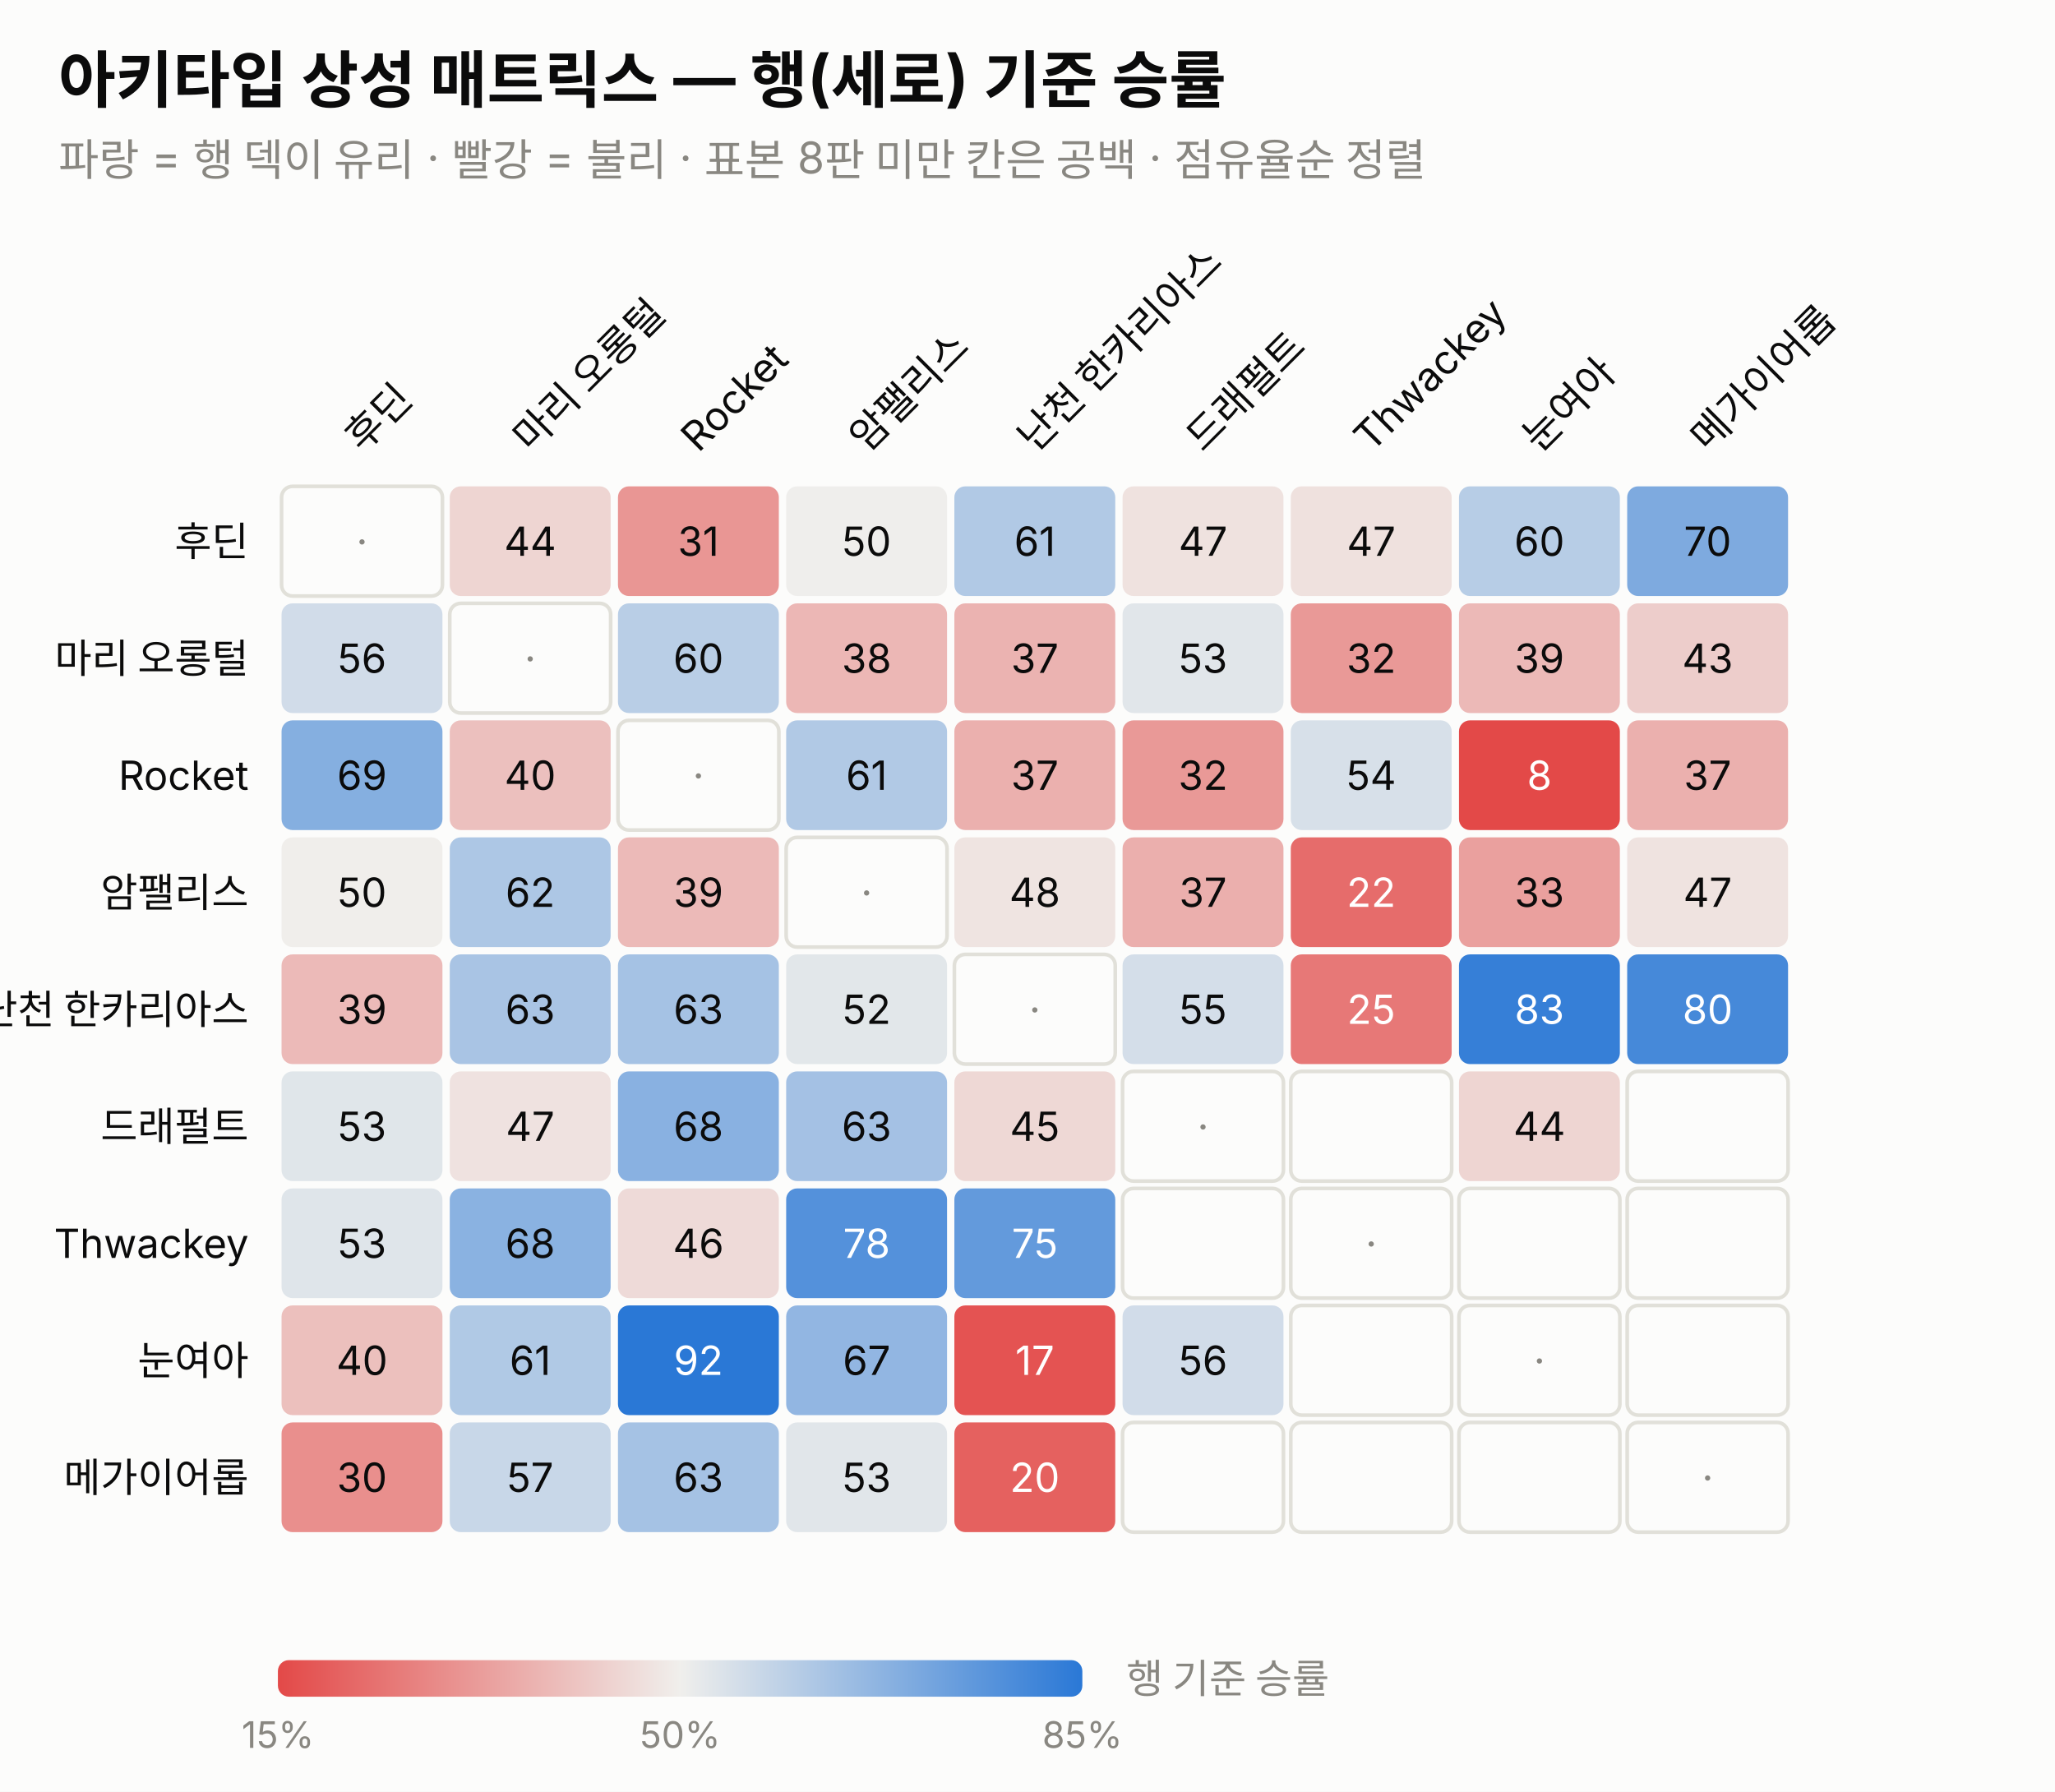
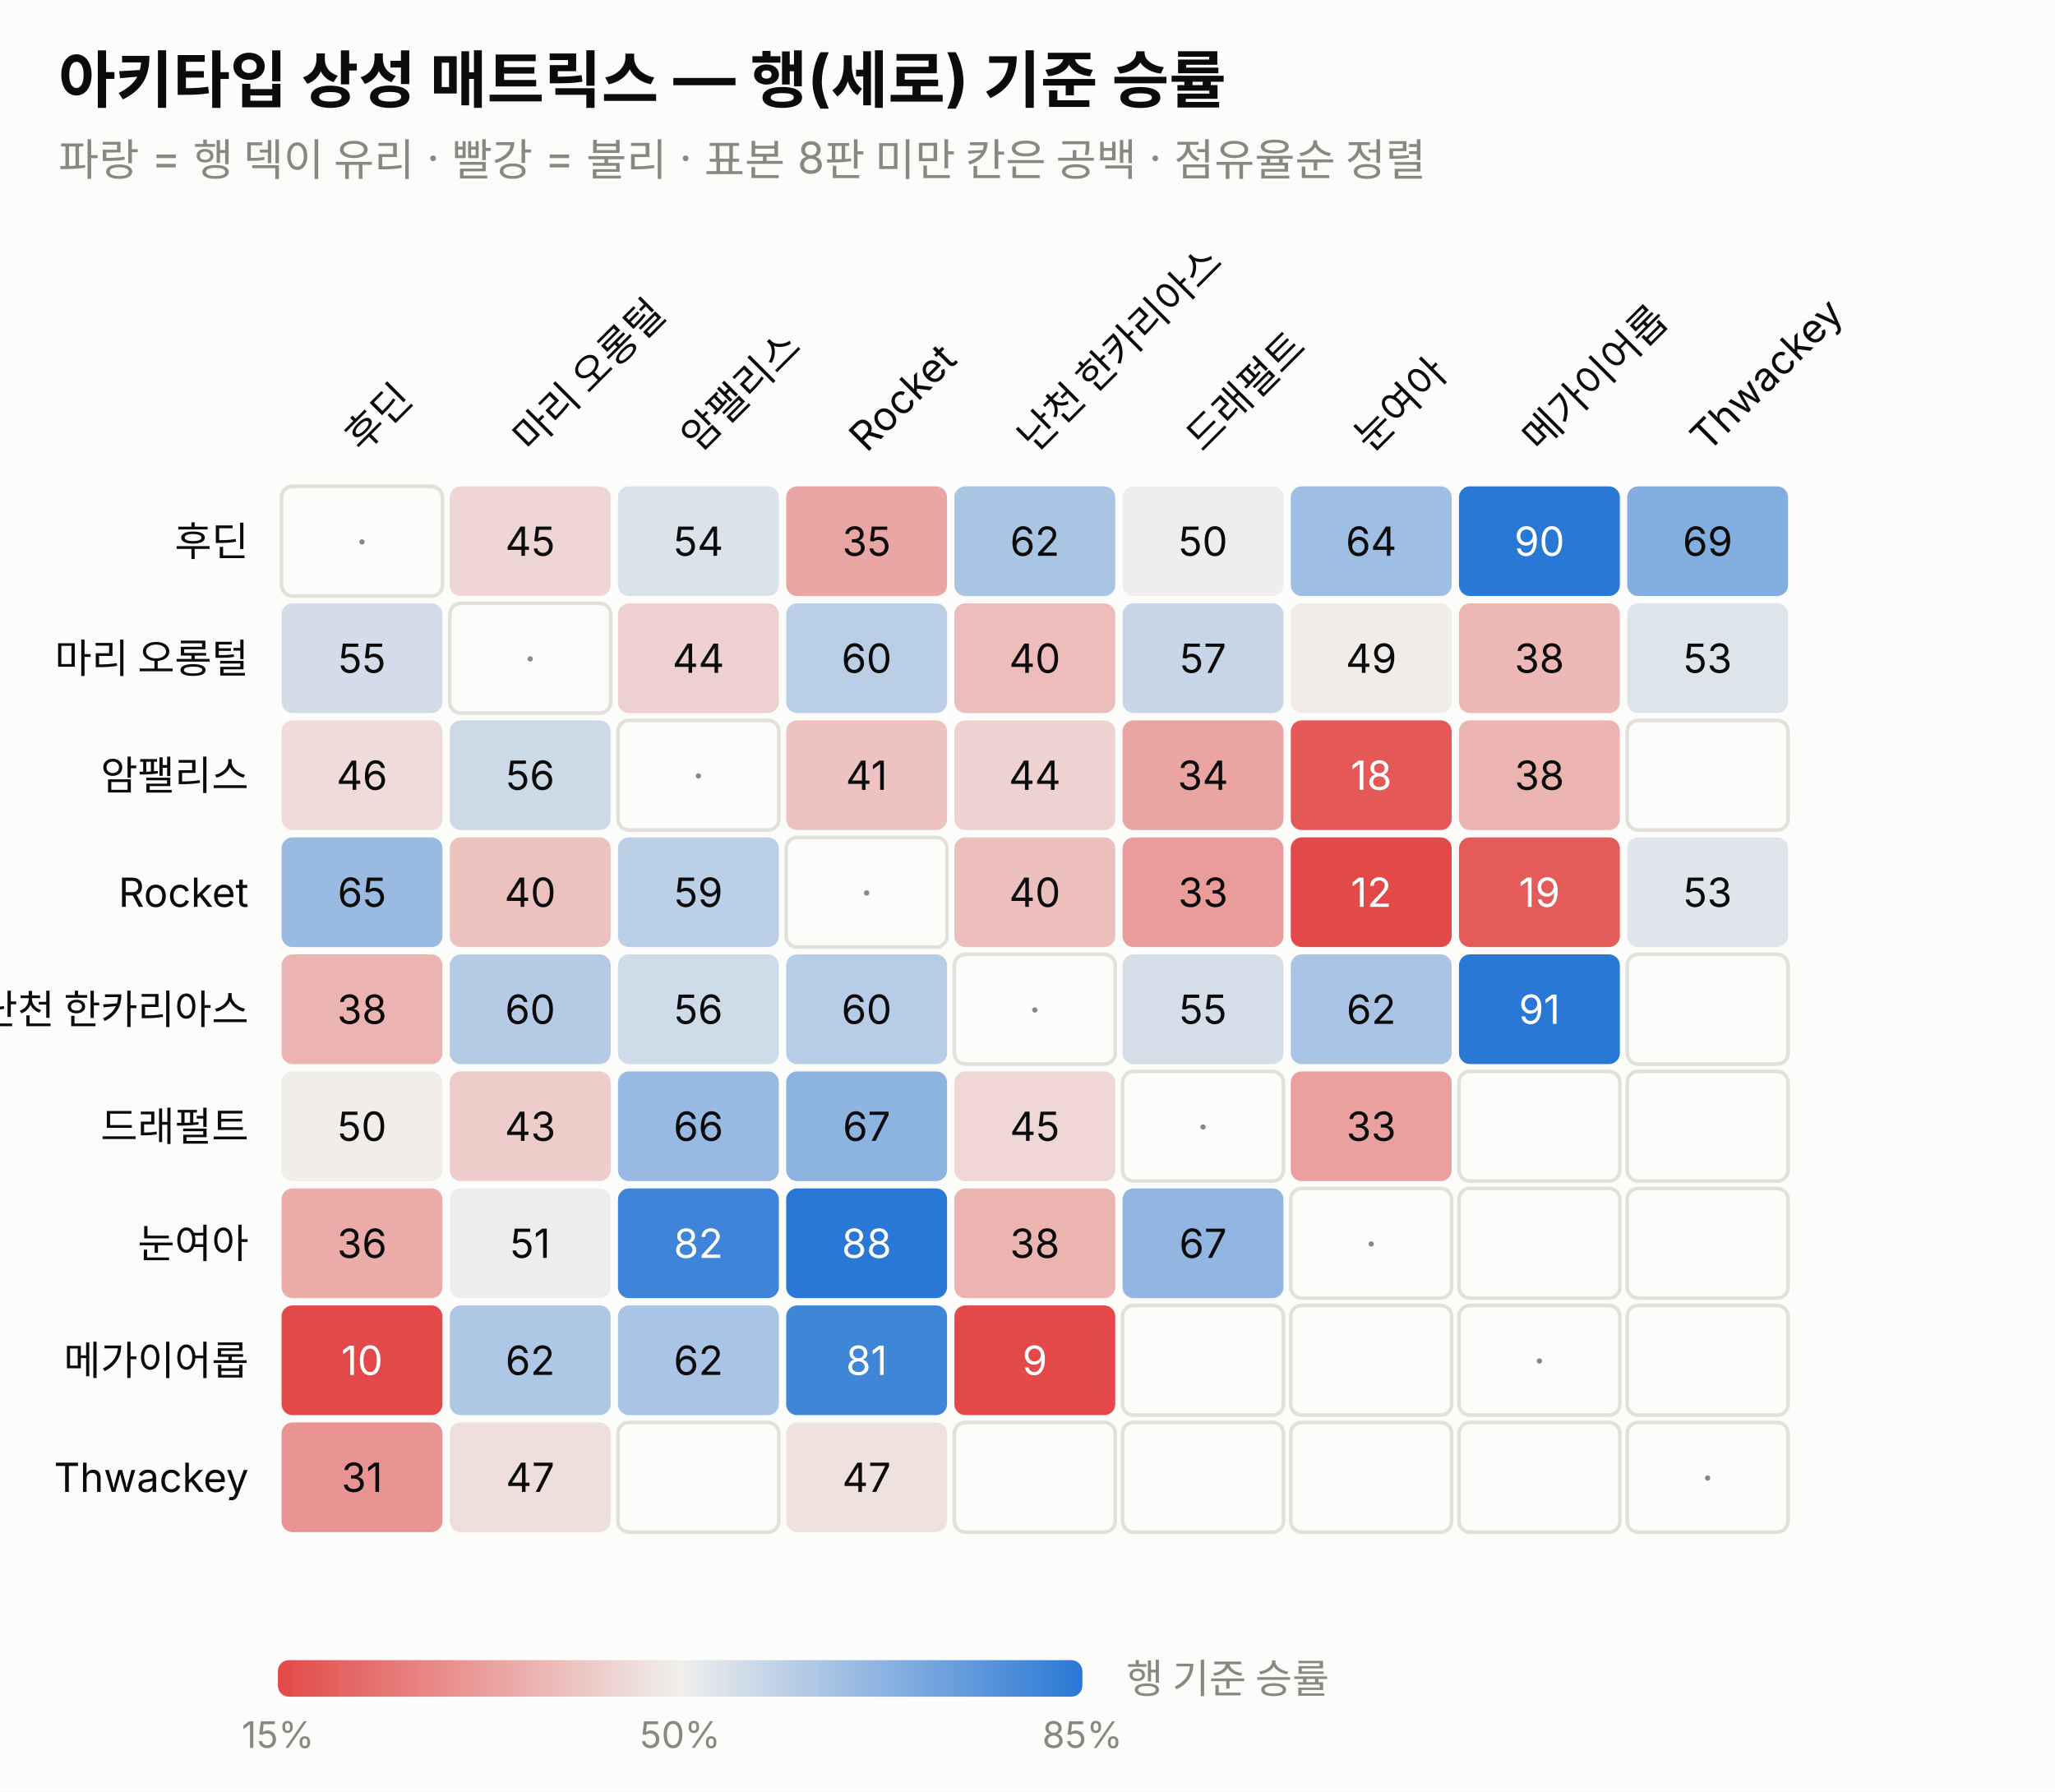
<svg xmlns="http://www.w3.org/2000/svg" width="562" height="490" viewBox="0 0 562 490" font-family="system-ui, -apple-system, Segoe UI, sans-serif">
  <rect width="562" height="490" fill="#fcfcfb" />
  <text x="16" y="28" font-size="17" font-weight="700" fill="#0b0b0b">아키타입 상성 매트릭스 — 행(세로) 기준 승률</text>
  <text x="16" y="48" font-size="12" fill="#898781">파랑 = 행 덱이 유리 · 빨강 = 불리 · 표본 8판 미만 칸은 공백 · 점유율순 정렬</text>
  <text x="99" y="124" font-size="11" fill="#0b0b0b" text-anchor="start" transform="rotate(-45 99 124)">후딘</text>
  <text x="145" y="124" font-size="11" fill="#0b0b0b" text-anchor="start" transform="rotate(-45 145 124)">마리 오롱털</text>
-   <text x="191" y="124" font-size="11" fill="#0b0b0b" text-anchor="start" transform="rotate(-45 191 124)">Rocket</text>
-   <text x="237" y="124" font-size="11" fill="#0b0b0b" text-anchor="start" transform="rotate(-45 237 124)">암팰리스</text>
+   <text x="191" y="124" font-size="11" fill="#0b0b0b" text-anchor="start" transform="rotate(-45 191 124)">암팰리스</text>
+   <text x="237" y="124" font-size="11" fill="#0b0b0b" text-anchor="start" transform="rotate(-45 237 124)">Rocket</text>
  <text x="283" y="124" font-size="11" fill="#0b0b0b" text-anchor="start" transform="rotate(-45 283 124)">난천 한카리아스</text>
  <text x="329" y="124" font-size="11" fill="#0b0b0b" text-anchor="start" transform="rotate(-45 329 124)">드래펄트</text>
-   <text x="375" y="124" font-size="11" fill="#0b0b0b" text-anchor="start" transform="rotate(-45 375 124)">Thwackey</text>
-   <text x="421" y="124" font-size="11" fill="#0b0b0b" text-anchor="start" transform="rotate(-45 421 124)">눈여아</text>
-   <text x="467" y="124" font-size="11" fill="#0b0b0b" text-anchor="start" transform="rotate(-45 467 124)">메가이어롭</text>
+   <text x="375" y="124" font-size="11" fill="#0b0b0b" text-anchor="start" transform="rotate(-45 375 124)">눈여아</text>
+   <text x="421" y="124" font-size="11" fill="#0b0b0b" text-anchor="start" transform="rotate(-45 421 124)">메가이어롭</text>
+   <text x="467" y="124" font-size="11" fill="#0b0b0b" text-anchor="start" transform="rotate(-45 467 124)">Thwackey</text>
  <text x="68" y="152.0" font-size="11" fill="#0b0b0b" text-anchor="end">후딘</text>
  <rect x="77.0" y="133.0" width="44" height="30" rx="3" fill="#fcfcfb" stroke="#e1e0d9" />
  <text x="99.0" y="152.0" font-size="11" fill="#898781" text-anchor="middle">·</text>
-   <rect x="123.0" y="133.0" width="44" height="30" rx="3" fill="#eed5d2" />
-   <text x="145.0" y="152.0" font-size="11" fill="#0b0b0b" text-anchor="middle">44</text>
-   <rect x="169.0" y="133.0" width="44" height="30" rx="3" fill="#e99694" />
-   <text x="191.0" y="152.0" font-size="11" fill="#0b0b0b" text-anchor="middle">31</text>
-   <rect x="215.0" y="133.0" width="44" height="30" rx="3" fill="#efeeec" />
-   <text x="237.0" y="152.0" font-size="11" fill="#0b0b0b" text-anchor="middle">50</text>
-   <rect x="261.0" y="133.0" width="44" height="30" rx="3" fill="#b1c9e5" />
-   <text x="283.0" y="152.0" font-size="11" fill="#0b0b0b" text-anchor="middle">61</text>
-   <rect x="307.0" y="133.0" width="44" height="30" rx="3" fill="#efe2df" />
-   <text x="329.0" y="152.0" font-size="11" fill="#0b0b0b" text-anchor="middle">47</text>
-   <rect x="353.0" y="133.0" width="44" height="30" rx="3" fill="#efe1de" />
-   <text x="375.0" y="152.0" font-size="11" fill="#0b0b0b" text-anchor="middle">47</text>
-   <rect x="399.0" y="133.0" width="44" height="30" rx="3" fill="#b7cde6" />
-   <text x="421.0" y="152.0" font-size="11" fill="#0b0b0b" text-anchor="middle">60</text>
-   <rect x="445.0" y="133.0" width="44" height="30" rx="3" fill="#7eaadf" />
-   <text x="467.0" y="152.0" font-size="11" fill="#0b0b0b" text-anchor="middle">70</text>
+   <rect x="123.0" y="133.0" width="44" height="30" rx="3" fill="#eed6d4" />
+   <text x="145.0" y="152.0" font-size="11" fill="#0b0b0b" text-anchor="middle">45</text>
+   <rect x="169.0" y="133.0" width="44" height="30" rx="3" fill="#dae2ea" />
+   <text x="191.0" y="152.0" font-size="11" fill="#0b0b0b" text-anchor="middle">54</text>
+   <rect x="215.0" y="133.0" width="44" height="30" rx="3" fill="#eaa6a4" />
+   <text x="237.0" y="152.0" font-size="11" fill="#0b0b0b" text-anchor="middle">35</text>
+   <rect x="261.0" y="133.0" width="44" height="30" rx="3" fill="#a9c5e4" />
+   <text x="283.0" y="152.0" font-size="11" fill="#0b0b0b" text-anchor="middle">62</text>
+   <rect x="307.0" y="133.0" width="44" height="30" rx="3" fill="#eeeeec" />
+   <text x="329.0" y="152.0" font-size="11" fill="#0b0b0b" text-anchor="middle">50</text>
+   <rect x="353.0" y="133.0" width="44" height="30" rx="3" fill="#9fbee3" />
+   <text x="375.0" y="152.0" font-size="11" fill="#0b0b0b" text-anchor="middle">64</text>
+   <rect x="399.0" y="133.0" width="44" height="30" rx="3" fill="#2a78d6" />
+   <text x="421.0" y="152.0" font-size="11" fill="#ffffff" text-anchor="middle">90</text>
+   <rect x="445.0" y="133.0" width="44" height="30" rx="3" fill="#83aee0" />
+   <text x="467.0" y="152.0" font-size="11" fill="#0b0b0b" text-anchor="middle">69</text>
  <text x="68" y="184.0" font-size="11" fill="#0b0b0b" text-anchor="end">마리 오롱털</text>
-   <rect x="77.0" y="165.0" width="44" height="30" rx="3" fill="#d1dce9" />
-   <text x="99.0" y="184.0" font-size="11" fill="#0b0b0b" text-anchor="middle">56</text>
+   <rect x="77.0" y="165.0" width="44" height="30" rx="3" fill="#d3dde9" />
+   <text x="99.0" y="184.0" font-size="11" fill="#0b0b0b" text-anchor="middle">55</text>
  <rect x="123.0" y="165.0" width="44" height="30" rx="3" fill="#fcfcfb" stroke="#e1e0d9" />
  <text x="145.0" y="184.0" font-size="11" fill="#898781" text-anchor="middle">·</text>
-   <rect x="169.0" y="165.0" width="44" height="30" rx="3" fill="#b9cee6" />
-   <text x="191.0" y="184.0" font-size="11" fill="#0b0b0b" text-anchor="middle">60</text>
-   <rect x="215.0" y="165.0" width="44" height="30" rx="3" fill="#ecb7b5" />
-   <text x="237.0" y="184.0" font-size="11" fill="#0b0b0b" text-anchor="middle">38</text>
-   <rect x="261.0" y="165.0" width="44" height="30" rx="3" fill="#ebb3b1" />
-   <text x="283.0" y="184.0" font-size="11" fill="#0b0b0b" text-anchor="middle">37</text>
-   <rect x="307.0" y="165.0" width="44" height="30" rx="3" fill="#e1e6ea" />
-   <text x="329.0" y="184.0" font-size="11" fill="#0b0b0b" text-anchor="middle">53</text>
-   <rect x="353.0" y="165.0" width="44" height="30" rx="3" fill="#e99997" />
-   <text x="375.0" y="184.0" font-size="11" fill="#0b0b0b" text-anchor="middle">32</text>
-   <rect x="399.0" y="165.0" width="44" height="30" rx="3" fill="#ecb9b7" />
-   <text x="421.0" y="184.0" font-size="11" fill="#0b0b0b" text-anchor="middle">39</text>
-   <rect x="445.0" y="165.0" width="44" height="30" rx="3" fill="#edcdcb" />
-   <text x="467.0" y="184.0" font-size="11" fill="#0b0b0b" text-anchor="middle">43</text>
-   <text x="68" y="216.0" font-size="11" fill="#0b0b0b" text-anchor="end">Rocket</text>
-   <rect x="77.0" y="197.0" width="44" height="30" rx="3" fill="#85afe0" />
-   <text x="99.0" y="216.0" font-size="11" fill="#0b0b0b" text-anchor="middle">69</text>
-   <rect x="123.0" y="197.0" width="44" height="30" rx="3" fill="#ecc0be" />
-   <text x="145.0" y="216.0" font-size="11" fill="#0b0b0b" text-anchor="middle">40</text>
+   <rect x="169.0" y="165.0" width="44" height="30" rx="3" fill="#eed1ce" />
+   <text x="191.0" y="184.0" font-size="11" fill="#0b0b0b" text-anchor="middle">44</text>
+   <rect x="215.0" y="165.0" width="44" height="30" rx="3" fill="#bacfe6" />
+   <text x="237.0" y="184.0" font-size="11" fill="#0b0b0b" text-anchor="middle">60</text>
+   <rect x="261.0" y="165.0" width="44" height="30" rx="3" fill="#ecbdbb" />
+   <text x="283.0" y="184.0" font-size="11" fill="#0b0b0b" text-anchor="middle">40</text>
+   <rect x="307.0" y="165.0" width="44" height="30" rx="3" fill="#c7d6e7" />
+   <text x="329.0" y="184.0" font-size="11" fill="#0b0b0b" text-anchor="middle">57</text>
+   <rect x="353.0" y="165.0" width="44" height="30" rx="3" fill="#f0ece9" />
+   <text x="375.0" y="184.0" font-size="11" fill="#0b0b0b" text-anchor="middle">49</text>
+   <rect x="399.0" y="165.0" width="44" height="30" rx="3" fill="#ecb7b4" />
+   <text x="421.0" y="184.0" font-size="11" fill="#0b0b0b" text-anchor="middle">38</text>
+   <rect x="445.0" y="165.0" width="44" height="30" rx="3" fill="#dde4ea" />
+   <text x="467.0" y="184.0" font-size="11" fill="#0b0b0b" text-anchor="middle">53</text>
+   <text x="68" y="216.0" font-size="11" fill="#0b0b0b" text-anchor="end">암팰리스</text>
+   <rect x="77.0" y="197.0" width="44" height="30" rx="3" fill="#efdcda" />
+   <text x="99.0" y="216.0" font-size="11" fill="#0b0b0b" text-anchor="middle">46</text>
+   <rect x="123.0" y="197.0" width="44" height="30" rx="3" fill="#ccdae8" />
+   <text x="145.0" y="216.0" font-size="11" fill="#0b0b0b" text-anchor="middle">56</text>
  <rect x="169.0" y="197.0" width="44" height="30" rx="3" fill="#fcfcfb" stroke="#e1e0d9" />
  <text x="191.0" y="216.0" font-size="11" fill="#898781" text-anchor="middle">·</text>
-   <rect x="215.0" y="197.0" width="44" height="30" rx="3" fill="#b1c9e5" />
-   <text x="237.0" y="216.0" font-size="11" fill="#0b0b0b" text-anchor="middle">61</text>
-   <rect x="261.0" y="197.0" width="44" height="30" rx="3" fill="#ebb0ae" />
-   <text x="283.0" y="216.0" font-size="11" fill="#0b0b0b" text-anchor="middle">37</text>
-   <rect x="307.0" y="197.0" width="44" height="30" rx="3" fill="#e99997" />
-   <text x="329.0" y="216.0" font-size="11" fill="#0b0b0b" text-anchor="middle">32</text>
-   <rect x="353.0" y="197.0" width="44" height="30" rx="3" fill="#d7e0e9" />
-   <text x="375.0" y="216.0" font-size="11" fill="#0b0b0b" text-anchor="middle">54</text>
-   <rect x="399.0" y="197.0" width="44" height="30" rx="3" fill="#e34948" />
-   <text x="421.0" y="216.0" font-size="11" fill="#ffffff" text-anchor="middle">8</text>
-   <rect x="445.0" y="197.0" width="44" height="30" rx="3" fill="#ebb0ae" />
-   <text x="467.0" y="216.0" font-size="11" fill="#0b0b0b" text-anchor="middle">37</text>
-   <text x="68" y="248.0" font-size="11" fill="#0b0b0b" text-anchor="end">암팰리스</text>
-   <rect x="77.0" y="229.0" width="44" height="30" rx="3" fill="#f0eeeb" />
-   <text x="99.0" y="248.0" font-size="11" fill="#0b0b0b" text-anchor="middle">50</text>
-   <rect x="123.0" y="229.0" width="44" height="30" rx="3" fill="#adc7e5" />
-   <text x="145.0" y="248.0" font-size="11" fill="#0b0b0b" text-anchor="middle">62</text>
-   <rect x="169.0" y="229.0" width="44" height="30" rx="3" fill="#ecbab8" />
-   <text x="191.0" y="248.0" font-size="11" fill="#0b0b0b" text-anchor="middle">39</text>
+   <rect x="215.0" y="197.0" width="44" height="30" rx="3" fill="#edc2c0" />
+   <text x="237.0" y="216.0" font-size="11" fill="#0b0b0b" text-anchor="middle">41</text>
+   <rect x="261.0" y="197.0" width="44" height="30" rx="3" fill="#eed2d0" />
+   <text x="283.0" y="216.0" font-size="11" fill="#0b0b0b" text-anchor="middle">44</text>
+   <rect x="307.0" y="197.0" width="44" height="30" rx="3" fill="#eaa5a3" />
+   <text x="329.0" y="216.0" font-size="11" fill="#0b0b0b" text-anchor="middle">34</text>
+   <rect x="353.0" y="197.0" width="44" height="30" rx="3" fill="#e45958" />
+   <text x="375.0" y="216.0" font-size="11" fill="#ffffff" text-anchor="middle">18</text>
+   <rect x="399.0" y="197.0" width="44" height="30" rx="3" fill="#ebb4b1" />
+   <text x="421.0" y="216.0" font-size="11" fill="#0b0b0b" text-anchor="middle">38</text>
+   <rect x="445.0" y="197.0" width="44" height="30" rx="3" fill="#fcfcfb" stroke="#e1e0d9" />
+   <text x="68" y="248.0" font-size="11" fill="#0b0b0b" text-anchor="end">Rocket</text>
+   <rect x="77.0" y="229.0" width="44" height="30" rx="3" fill="#99bbe2" />
+   <text x="99.0" y="248.0" font-size="11" fill="#0b0b0b" text-anchor="middle">65</text>
+   <rect x="123.0" y="229.0" width="44" height="30" rx="3" fill="#ecc2bf" />
+   <text x="145.0" y="248.0" font-size="11" fill="#0b0b0b" text-anchor="middle">40</text>
+   <rect x="169.0" y="229.0" width="44" height="30" rx="3" fill="#bbcfe6" />
+   <text x="191.0" y="248.0" font-size="11" fill="#0b0b0b" text-anchor="middle">59</text>
  <rect x="215.0" y="229.0" width="44" height="30" rx="3" fill="#fcfcfb" stroke="#e1e0d9" />
  <text x="237.0" y="248.0" font-size="11" fill="#898781" text-anchor="middle">·</text>
-   <rect x="261.0" y="229.0" width="44" height="30" rx="3" fill="#efe4e1" />
-   <text x="283.0" y="248.0" font-size="11" fill="#0b0b0b" text-anchor="middle">48</text>
-   <rect x="307.0" y="229.0" width="44" height="30" rx="3" fill="#ebafad" />
-   <text x="329.0" y="248.0" font-size="11" fill="#0b0b0b" text-anchor="middle">37</text>
-   <rect x="353.0" y="229.0" width="44" height="30" rx="3" fill="#e66c6b" />
-   <text x="375.0" y="248.0" font-size="11" fill="#ffffff" text-anchor="middle">22</text>
-   <rect x="399.0" y="229.0" width="44" height="30" rx="3" fill="#eaa09e" />
-   <text x="421.0" y="248.0" font-size="11" fill="#0b0b0b" text-anchor="middle">33</text>
-   <rect x="445.0" y="229.0" width="44" height="30" rx="3" fill="#efe3e0" />
-   <text x="467.0" y="248.0" font-size="11" fill="#0b0b0b" text-anchor="middle">47</text>
+   <rect x="261.0" y="229.0" width="44" height="30" rx="3" fill="#ecbfbc" />
+   <text x="283.0" y="248.0" font-size="11" fill="#0b0b0b" text-anchor="middle">40</text>
+   <rect x="307.0" y="229.0" width="44" height="30" rx="3" fill="#ea9c9a" />
+   <text x="329.0" y="248.0" font-size="11" fill="#0b0b0b" text-anchor="middle">33</text>
+   <rect x="353.0" y="229.0" width="44" height="30" rx="3" fill="#e34948" />
+   <text x="375.0" y="248.0" font-size="11" fill="#ffffff" text-anchor="middle">12</text>
+   <rect x="399.0" y="229.0" width="44" height="30" rx="3" fill="#e45b5a" />
+   <text x="421.0" y="248.0" font-size="11" fill="#ffffff" text-anchor="middle">19</text>
+   <rect x="445.0" y="229.0" width="44" height="30" rx="3" fill="#dfe5ea" />
+   <text x="467.0" y="248.0" font-size="11" fill="#0b0b0b" text-anchor="middle">53</text>
  <text x="68" y="280.0" font-size="11" fill="#0b0b0b" text-anchor="end">난천 한카리아스</text>
-   <rect x="77.0" y="261.0" width="44" height="30" rx="3" fill="#ecbab8" />
-   <text x="99.0" y="280.0" font-size="11" fill="#0b0b0b" text-anchor="middle">39</text>
-   <rect x="123.0" y="261.0" width="44" height="30" rx="3" fill="#a9c4e4" />
-   <text x="145.0" y="280.0" font-size="11" fill="#0b0b0b" text-anchor="middle">63</text>
-   <rect x="169.0" y="261.0" width="44" height="30" rx="3" fill="#a5c2e4" />
-   <text x="191.0" y="280.0" font-size="11" fill="#0b0b0b" text-anchor="middle">63</text>
-   <rect x="215.0" y="261.0" width="44" height="30" rx="3" fill="#e2e7ea" />
-   <text x="237.0" y="280.0" font-size="11" fill="#0b0b0b" text-anchor="middle">52</text>
+   <rect x="77.0" y="261.0" width="44" height="30" rx="3" fill="#ebb4b2" />
+   <text x="99.0" y="280.0" font-size="11" fill="#0b0b0b" text-anchor="middle">38</text>
+   <rect x="123.0" y="261.0" width="44" height="30" rx="3" fill="#b5cbe5" />
+   <text x="145.0" y="280.0" font-size="11" fill="#0b0b0b" text-anchor="middle">60</text>
+   <rect x="169.0" y="261.0" width="44" height="30" rx="3" fill="#cedbe8" />
+   <text x="191.0" y="280.0" font-size="11" fill="#0b0b0b" text-anchor="middle">56</text>
+   <rect x="215.0" y="261.0" width="44" height="30" rx="3" fill="#b7cce6" />
+   <text x="237.0" y="280.0" font-size="11" fill="#0b0b0b" text-anchor="middle">60</text>
  <rect x="261.0" y="261.0" width="44" height="30" rx="3" fill="#fcfcfb" stroke="#e1e0d9" />
  <text x="283.0" y="280.0" font-size="11" fill="#898781" text-anchor="middle">·</text>
  <rect x="307.0" y="261.0" width="44" height="30" rx="3" fill="#d4dee9" />
  <text x="329.0" y="280.0" font-size="11" fill="#0b0b0b" text-anchor="middle">55</text>
-   <rect x="353.0" y="261.0" width="44" height="30" rx="3" fill="#e77877" />
-   <text x="375.0" y="280.0" font-size="11" fill="#ffffff" text-anchor="middle">25</text>
-   <rect x="399.0" y="261.0" width="44" height="30" rx="3" fill="#367fd7" />
-   <text x="421.0" y="280.0" font-size="11" fill="#ffffff" text-anchor="middle">83</text>
-   <rect x="445.0" y="261.0" width="44" height="30" rx="3" fill="#4689d9" />
-   <text x="467.0" y="280.0" font-size="11" fill="#ffffff" text-anchor="middle">80</text>
+   <rect x="353.0" y="261.0" width="44" height="30" rx="3" fill="#a9c4e4" />
+   <text x="375.0" y="280.0" font-size="11" fill="#0b0b0b" text-anchor="middle">62</text>
+   <rect x="399.0" y="261.0" width="44" height="30" rx="3" fill="#2a78d6" />
+   <text x="421.0" y="280.0" font-size="11" fill="#ffffff" text-anchor="middle">91</text>
+   <rect x="445.0" y="261.0" width="44" height="30" rx="3" fill="#fcfcfb" stroke="#e1e0d9" />
  <text x="68" y="312.0" font-size="11" fill="#0b0b0b" text-anchor="end">드래펄트</text>
-   <rect x="77.0" y="293.0" width="44" height="30" rx="3" fill="#e0e6ea" />
-   <text x="99.0" y="312.0" font-size="11" fill="#0b0b0b" text-anchor="middle">53</text>
-   <rect x="123.0" y="293.0" width="44" height="30" rx="3" fill="#efe2e0" />
-   <text x="145.0" y="312.0" font-size="11" fill="#0b0b0b" text-anchor="middle">47</text>
-   <rect x="169.0" y="293.0" width="44" height="30" rx="3" fill="#89b1e1" />
-   <text x="191.0" y="312.0" font-size="11" fill="#0b0b0b" text-anchor="middle">68</text>
-   <rect x="215.0" y="293.0" width="44" height="30" rx="3" fill="#a4c1e4" />
-   <text x="237.0" y="312.0" font-size="11" fill="#0b0b0b" text-anchor="middle">63</text>
-   <rect x="261.0" y="293.0" width="44" height="30" rx="3" fill="#eed8d5" />
+   <rect x="77.0" y="293.0" width="44" height="30" rx="3" fill="#f0edea" />
+   <text x="99.0" y="312.0" font-size="11" fill="#0b0b0b" text-anchor="middle">50</text>
+   <rect x="123.0" y="293.0" width="44" height="30" rx="3" fill="#edccca" />
+   <text x="145.0" y="312.0" font-size="11" fill="#0b0b0b" text-anchor="middle">43</text>
+   <rect x="169.0" y="293.0" width="44" height="30" rx="3" fill="#98bae2" />
+   <text x="191.0" y="312.0" font-size="11" fill="#0b0b0b" text-anchor="middle">66</text>
+   <rect x="215.0" y="293.0" width="44" height="30" rx="3" fill="#8db4e1" />
+   <text x="237.0" y="312.0" font-size="11" fill="#0b0b0b" text-anchor="middle">67</text>
+   <rect x="261.0" y="293.0" width="44" height="30" rx="3" fill="#eed7d5" />
  <text x="283.0" y="312.0" font-size="11" fill="#0b0b0b" text-anchor="middle">45</text>
  <rect x="307.0" y="293.0" width="44" height="30" rx="3" fill="#fcfcfb" stroke="#e1e0d9" />
  <text x="329.0" y="312.0" font-size="11" fill="#898781" text-anchor="middle">·</text>
-   <rect x="353.0" y="293.0" width="44" height="30" rx="3" fill="#fcfcfb" stroke="#e1e0d9" />
-   <rect x="399.0" y="293.0" width="44" height="30" rx="3" fill="#eed5d2" />
-   <text x="421.0" y="312.0" font-size="11" fill="#0b0b0b" text-anchor="middle">44</text>
+   <rect x="353.0" y="293.0" width="44" height="30" rx="3" fill="#eaa09e" />
+   <text x="375.0" y="312.0" font-size="11" fill="#0b0b0b" text-anchor="middle">33</text>
+   <rect x="399.0" y="293.0" width="44" height="30" rx="3" fill="#fcfcfb" stroke="#e1e0d9" />
  <rect x="445.0" y="293.0" width="44" height="30" rx="3" fill="#fcfcfb" stroke="#e1e0d9" />
-   <text x="68" y="344.0" font-size="11" fill="#0b0b0b" text-anchor="end">Thwackey</text>
-   <rect x="77.0" y="325.0" width="44" height="30" rx="3" fill="#dfe5ea" />
-   <text x="99.0" y="344.0" font-size="11" fill="#0b0b0b" text-anchor="middle">53</text>
-   <rect x="123.0" y="325.0" width="44" height="30" rx="3" fill="#8ab2e1" />
-   <text x="145.0" y="344.0" font-size="11" fill="#0b0b0b" text-anchor="middle">68</text>
-   <rect x="169.0" y="325.0" width="44" height="30" rx="3" fill="#eedad8" />
-   <text x="191.0" y="344.0" font-size="11" fill="#0b0b0b" text-anchor="middle">46</text>
-   <rect x="215.0" y="325.0" width="44" height="30" rx="3" fill="#5491db" />
-   <text x="237.0" y="344.0" font-size="11" fill="#ffffff" text-anchor="middle">78</text>
-   <rect x="261.0" y="325.0" width="44" height="30" rx="3" fill="#639adc" />
-   <text x="283.0" y="344.0" font-size="11" fill="#ffffff" text-anchor="middle">75</text>
-   <rect x="307.0" y="325.0" width="44" height="30" rx="3" fill="#fcfcfb" stroke="#e1e0d9" />
+   <text x="68" y="344.0" font-size="11" fill="#0b0b0b" text-anchor="end">눈여아</text>
+   <rect x="77.0" y="325.0" width="44" height="30" rx="3" fill="#ebaba9" />
+   <text x="99.0" y="344.0" font-size="11" fill="#0b0b0b" text-anchor="middle">36</text>
+   <rect x="123.0" y="325.0" width="44" height="30" rx="3" fill="#ededec" />
+   <text x="145.0" y="344.0" font-size="11" fill="#0b0b0b" text-anchor="middle">51</text>
+   <rect x="169.0" y="325.0" width="44" height="30" rx="3" fill="#3e84d8" />
+   <text x="191.0" y="344.0" font-size="11" fill="#ffffff" text-anchor="middle">82</text>
+   <rect x="215.0" y="325.0" width="44" height="30" rx="3" fill="#2a78d6" />
+   <text x="237.0" y="344.0" font-size="11" fill="#ffffff" text-anchor="middle">88</text>
+   <rect x="261.0" y="325.0" width="44" height="30" rx="3" fill="#ebb4b1" />
+   <text x="283.0" y="344.0" font-size="11" fill="#0b0b0b" text-anchor="middle">38</text>
+   <rect x="307.0" y="325.0" width="44" height="30" rx="3" fill="#92b6e2" />
+   <text x="329.0" y="344.0" font-size="11" fill="#0b0b0b" text-anchor="middle">67</text>
  <rect x="353.0" y="325.0" width="44" height="30" rx="3" fill="#fcfcfb" stroke="#e1e0d9" />
  <text x="375.0" y="344.0" font-size="11" fill="#898781" text-anchor="middle">·</text>
  <rect x="399.0" y="325.0" width="44" height="30" rx="3" fill="#fcfcfb" stroke="#e1e0d9" />
  <rect x="445.0" y="325.0" width="44" height="30" rx="3" fill="#fcfcfb" stroke="#e1e0d9" />
-   <text x="68" y="376.0" font-size="11" fill="#0b0b0b" text-anchor="end">눈여아</text>
-   <rect x="77.0" y="357.0" width="44" height="30" rx="3" fill="#ecc0bd" />
-   <text x="99.0" y="376.0" font-size="11" fill="#0b0b0b" text-anchor="middle">40</text>
-   <rect x="123.0" y="357.0" width="44" height="30" rx="3" fill="#b0c9e5" />
-   <text x="145.0" y="376.0" font-size="11" fill="#0b0b0b" text-anchor="middle">61</text>
-   <rect x="169.0" y="357.0" width="44" height="30" rx="3" fill="#2a78d6" />
-   <text x="191.0" y="376.0" font-size="11" fill="#ffffff" text-anchor="middle">92</text>
-   <rect x="215.0" y="357.0" width="44" height="30" rx="3" fill="#92b6e2" />
-   <text x="237.0" y="376.0" font-size="11" fill="#0b0b0b" text-anchor="middle">67</text>
-   <rect x="261.0" y="357.0" width="44" height="30" rx="3" fill="#e45352" />
-   <text x="283.0" y="376.0" font-size="11" fill="#ffffff" text-anchor="middle">17</text>
-   <rect x="307.0" y="357.0" width="44" height="30" rx="3" fill="#d1dce9" />
-   <text x="329.0" y="376.0" font-size="11" fill="#0b0b0b" text-anchor="middle">56</text>
+   <text x="68" y="376.0" font-size="11" fill="#0b0b0b" text-anchor="end">메가이어롭</text>
+   <rect x="77.0" y="357.0" width="44" height="30" rx="3" fill="#e34948" />
+   <text x="99.0" y="376.0" font-size="11" fill="#ffffff" text-anchor="middle">10</text>
+   <rect x="123.0" y="357.0" width="44" height="30" rx="3" fill="#adc7e5" />
+   <text x="145.0" y="376.0" font-size="11" fill="#0b0b0b" text-anchor="middle">62</text>
+   <rect x="169.0" y="357.0" width="44" height="30" rx="3" fill="#a9c4e4" />
+   <text x="191.0" y="376.0" font-size="11" fill="#0b0b0b" text-anchor="middle">62</text>
+   <rect x="215.0" y="357.0" width="44" height="30" rx="3" fill="#3f85d8" />
+   <text x="237.0" y="376.0" font-size="11" fill="#ffffff" text-anchor="middle">81</text>
+   <rect x="261.0" y="357.0" width="44" height="30" rx="3" fill="#e34948" />
+   <text x="283.0" y="376.0" font-size="11" fill="#ffffff" text-anchor="middle">9</text>
+   <rect x="307.0" y="357.0" width="44" height="30" rx="3" fill="#fcfcfb" stroke="#e1e0d9" />
  <rect x="353.0" y="357.0" width="44" height="30" rx="3" fill="#fcfcfb" stroke="#e1e0d9" />
  <rect x="399.0" y="357.0" width="44" height="30" rx="3" fill="#fcfcfb" stroke="#e1e0d9" />
  <text x="421.0" y="376.0" font-size="11" fill="#898781" text-anchor="middle">·</text>
  <rect x="445.0" y="357.0" width="44" height="30" rx="3" fill="#fcfcfb" stroke="#e1e0d9" />
-   <text x="68" y="408.0" font-size="11" fill="#0b0b0b" text-anchor="end">메가이어롭</text>
-   <rect x="77.0" y="389.0" width="44" height="30" rx="3" fill="#e98f8d" />
-   <text x="99.0" y="408.0" font-size="11" fill="#0b0b0b" text-anchor="middle">30</text>
-   <rect x="123.0" y="389.0" width="44" height="30" rx="3" fill="#c8d7e8" />
-   <text x="145.0" y="408.0" font-size="11" fill="#0b0b0b" text-anchor="middle">57</text>
-   <rect x="169.0" y="389.0" width="44" height="30" rx="3" fill="#a5c2e4" />
-   <text x="191.0" y="408.0" font-size="11" fill="#0b0b0b" text-anchor="middle">63</text>
-   <rect x="215.0" y="389.0" width="44" height="30" rx="3" fill="#e1e6ea" />
-   <text x="237.0" y="408.0" font-size="11" fill="#0b0b0b" text-anchor="middle">53</text>
-   <rect x="261.0" y="389.0" width="44" height="30" rx="3" fill="#e5615f" />
-   <text x="283.0" y="408.0" font-size="11" fill="#ffffff" text-anchor="middle">20</text>
+   <text x="68" y="408.0" font-size="11" fill="#0b0b0b" text-anchor="end">Thwackey</text>
+   <rect x="77.0" y="389.0" width="44" height="30" rx="3" fill="#e99492" />
+   <text x="99.0" y="408.0" font-size="11" fill="#0b0b0b" text-anchor="middle">31</text>
+   <rect x="123.0" y="389.0" width="44" height="30" rx="3" fill="#efdfdc" />
+   <text x="145.0" y="408.0" font-size="11" fill="#0b0b0b" text-anchor="middle">47</text>
+   <rect x="169.0" y="389.0" width="44" height="30" rx="3" fill="#fcfcfb" stroke="#e1e0d9" />
+   <rect x="215.0" y="389.0" width="44" height="30" rx="3" fill="#efe1de" />
+   <text x="237.0" y="408.0" font-size="11" fill="#0b0b0b" text-anchor="middle">47</text>
+   <rect x="261.0" y="389.0" width="44" height="30" rx="3" fill="#fcfcfb" stroke="#e1e0d9" />
  <rect x="307.0" y="389.0" width="44" height="30" rx="3" fill="#fcfcfb" stroke="#e1e0d9" />
  <rect x="353.0" y="389.0" width="44" height="30" rx="3" fill="#fcfcfb" stroke="#e1e0d9" />
  <rect x="399.0" y="389.0" width="44" height="30" rx="3" fill="#fcfcfb" stroke="#e1e0d9" />
  <rect x="445.0" y="389.0" width="44" height="30" rx="3" fill="#fcfcfb" stroke="#e1e0d9" />
  <text x="467.0" y="408.0" font-size="11" fill="#898781" text-anchor="middle">·</text>
  <defs>
    <linearGradient id="dv" x1="0" x2="1">
      <stop offset="0" stop-color="#e34948" />
      <stop offset="0.5" stop-color="#f0efec" />
      <stop offset="1" stop-color="#2a78d6" />
    </linearGradient>
  </defs>
  <rect x="76" y="454" width="220" height="10" rx="3" fill="url(#dv)" />
  <text x="76.0" y="478" font-size="10" fill="#898781" text-anchor="middle">15%</text>
  <text x="186.0" y="478" font-size="10" fill="#898781" text-anchor="middle">50%</text>
  <text x="296.0" y="478" font-size="10" fill="#898781" text-anchor="middle">85%</text>
  <text x="308" y="463" font-size="11" fill="#898781">행 기준 승률</text>
</svg>
